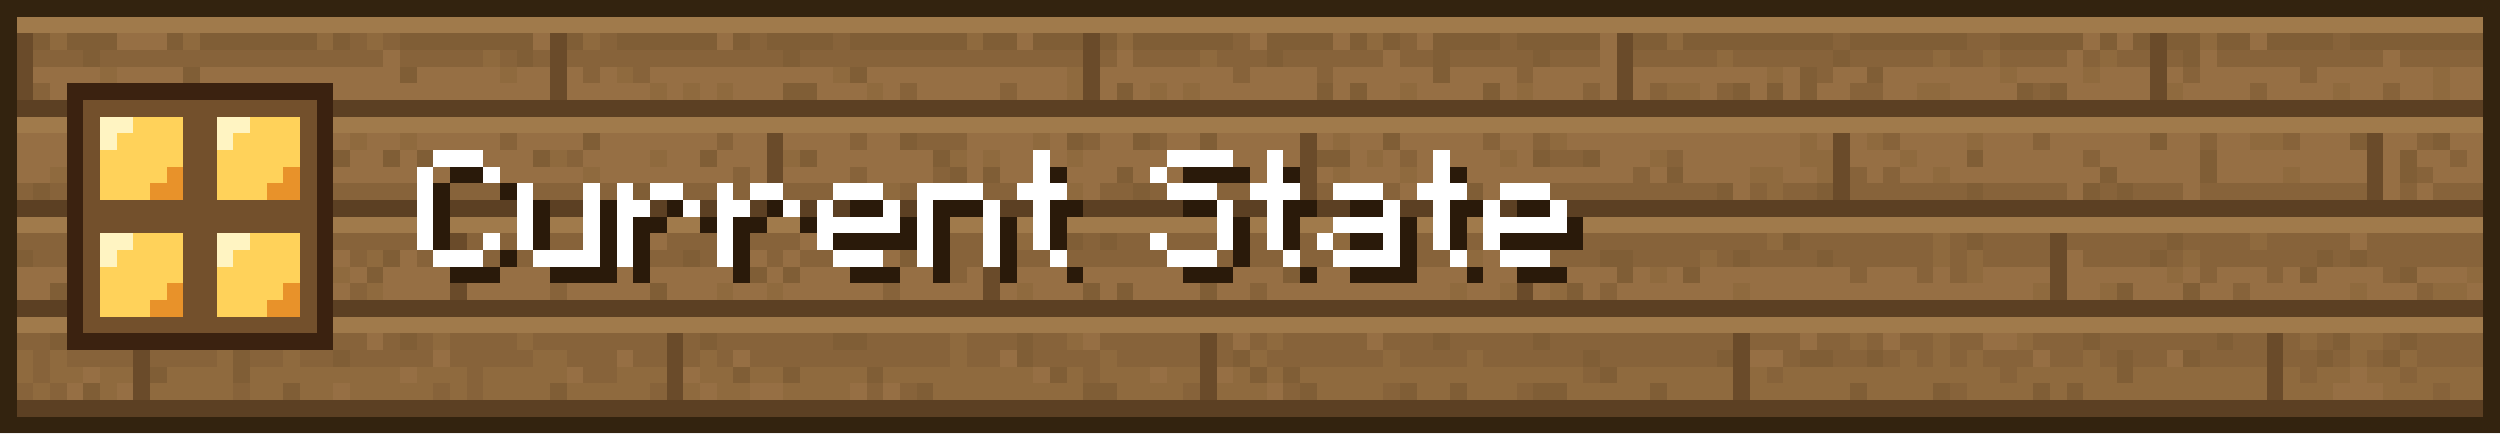
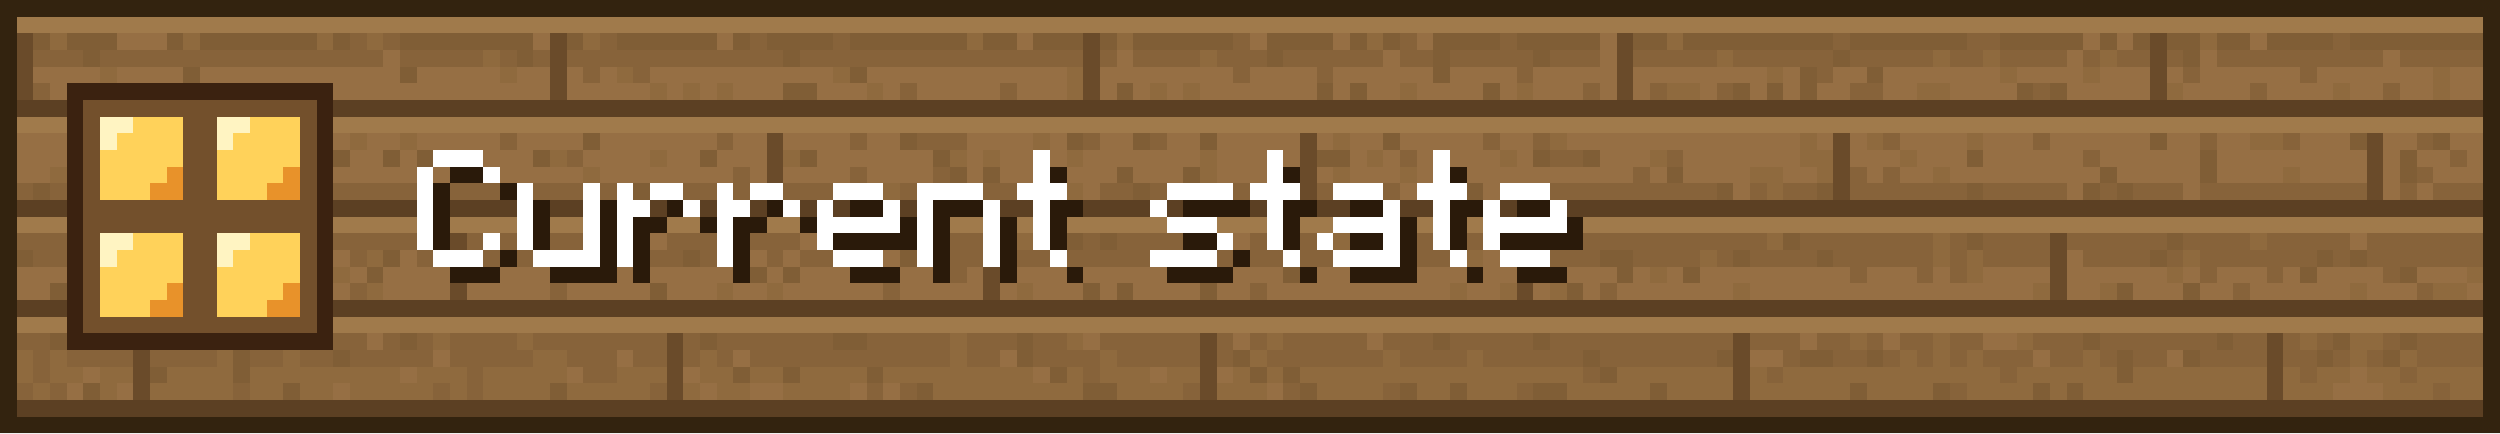
<svg xmlns="http://www.w3.org/2000/svg" width="300" height="52" viewBox="0 0 150 26" shape-rendering="crispEdges">
  <path fill="#33230f" d="M0 0h150v1h-150zM0 1h1v1h-1zM149 1h1v1h-1zM0 2h1v1h-1zM149 2h1v1h-1zM0 3h1v1h-1zM149 3h1v1h-1zM0 4h1v1h-1zM149 4h1v1h-1zM0 5h1v1h-1zM149 5h1v1h-1zM0 6h1v1h-1zM149 6h1v1h-1zM0 7h1v1h-1zM149 7h1v1h-1zM0 8h1v1h-1zM149 8h1v1h-1zM0 9h1v1h-1zM149 9h1v1h-1zM0 10h1v1h-1zM149 10h1v1h-1zM0 11h1v1h-1zM149 11h1v1h-1zM0 12h1v1h-1zM149 12h1v1h-1zM0 13h1v1h-1zM149 13h1v1h-1zM0 14h1v1h-1zM149 14h1v1h-1zM0 15h1v1h-1zM149 15h1v1h-1zM0 16h1v1h-1zM149 16h1v1h-1zM0 17h1v1h-1zM149 17h1v1h-1zM0 18h1v1h-1zM149 18h1v1h-1zM0 19h1v1h-1zM149 19h1v1h-1zM0 20h1v1h-1zM149 20h1v1h-1zM0 21h1v1h-1zM149 21h1v1h-1zM0 22h1v1h-1zM149 22h1v1h-1zM0 23h1v1h-1zM149 23h1v1h-1zM0 24h1v1h-1zM149 24h1v1h-1zM0 25h150v1h-150z" />
-   <path fill="#a07a4b" d="M1 1h148v1h-148zM1 7h3v1h-3zM20 7h129v1h-129zM1 13h3v1h-3zM20 13h5v1h-5zM27 13h4v1h-4zM33 13h2v1h-2zM40 13h2v1h-2zM46 13h2v1h-2zM57 13h2v1h-2zM61 13h1v1h-1zM64 13h9v1h-9zM75 13h1v1h-1zM78 13h2v1h-2zM85 13h1v1h-1zM88 13h1v1h-1zM95 13h54v1h-54zM1 19h3v1h-3zM20 19h129v1h-129z" />
+   <path fill="#a07a4b" d="M1 1h148v1h-148zM1 7h3v1h-3zM20 7h129v1h-129zM1 13h3v1h-3zM20 13h5v1h-5zM27 13h4v1h-4zM33 13h2v1h-2zM40 13h2v1h-2zM46 13h2v1h-2zM57 13h2v1h-2zM61 13h1v1h-1zM64 13h6v1h-6zM73 13h3v1h-3zM78 13h2v1h-2zM85 13h1v1h-1zM88 13h1v1h-1zM95 13h54v1h-54zM1 19h3v1h-3zM20 19h129v1h-129z" />
  <path fill="#6a4b2a" d="M1 2h1v1h-1zM33 2h1v1h-1zM65 2h1v1h-1zM97 2h1v1h-1zM129 2h1v1h-1zM1 3h1v1h-1zM33 3h1v1h-1zM65 3h1v1h-1zM97 3h1v1h-1zM129 3h1v1h-1zM1 4h1v1h-1zM33 4h1v1h-1zM65 4h1v1h-1zM97 4h1v1h-1zM129 4h1v1h-1zM1 5h1v1h-1zM33 5h1v1h-1zM65 5h1v1h-1zM97 5h1v1h-1zM129 5h1v1h-1zM46 8h1v1h-1zM78 8h1v1h-1zM110 8h1v1h-1zM142 8h1v1h-1zM46 9h1v1h-1zM78 9h1v1h-1zM110 9h1v1h-1zM142 9h1v1h-1zM46 10h1v1h-1zM78 10h1v1h-1zM110 10h1v1h-1zM142 10h1v1h-1zM78 11h1v1h-1zM110 11h1v1h-1zM142 11h1v1h-1zM27 14h1v1h-1zM123 14h1v1h-1zM123 15h1v1h-1zM59 16h1v1h-1zM123 16h1v1h-1zM27 17h1v1h-1zM59 17h1v1h-1zM91 17h1v1h-1zM123 17h1v1h-1zM40 20h1v1h-1zM72 20h1v1h-1zM104 20h1v1h-1zM136 20h1v1h-1zM8 21h1v1h-1zM40 21h1v1h-1zM72 21h1v1h-1zM104 21h1v1h-1zM136 21h1v1h-1zM8 22h1v1h-1zM40 22h1v1h-1zM72 22h1v1h-1zM104 22h1v1h-1zM136 22h1v1h-1zM8 23h1v1h-1zM40 23h1v1h-1zM72 23h1v1h-1zM104 23h1v1h-1zM136 23h1v1h-1z" />
-   <path fill="#805e36" d="M2 2h1v1h-1zM4 2h3v1h-3zM10 2h1v1h-1zM12 2h7v1h-7zM20 2h1v1h-1zM24 2h8v1h-8zM34 2h1v1h-1zM37 2h6v1h-6zM44 2h1v1h-1zM46 2h4v1h-4zM51 2h7v1h-7zM59 2h2v1h-2zM62 2h3v1h-3zM66 2h1v1h-1zM68 2h6v1h-6zM76 2h4v1h-4zM81 2h1v1h-1zM83 2h1v1h-1zM86 2h4v1h-4zM91 2h5v1h-5zM98 2h2v1h-2zM101 2h9v1h-9zM111 2h7v1h-7zM120 2h5v1h-5zM126 2h1v1h-1zM128 2h1v1h-1zM130 2h2v1h-2zM133 2h2v1h-2zM136 2h4v1h-4zM141 2h8v1h-8zM5 3h1v1h-1zM31 3h1v1h-1zM47 3h1v1h-1zM76 3h1v1h-1zM86 3h1v1h-1zM92 3h1v1h-1zM110 3h1v1h-1zM131 3h1v1h-1zM11 4h1v1h-1zM24 4h1v1h-1zM51 4h1v1h-1zM86 4h1v1h-1zM108 4h1v1h-1zM112 4h1v1h-1zM47 5h2v1h-2zM67 5h1v1h-1zM79 5h1v1h-1zM81 5h1v1h-1zM89 5h1v1h-1zM104 5h1v1h-1zM106 5h1v1h-1zM108 5h1v1h-1zM121 5h1v1h-1zM123 5h1v1h-1zM35 8h1v1h-1zM54 8h1v1h-1zM64 8h1v1h-1zM68 8h1v1h-1zM72 8h1v1h-1zM83 8h1v1h-1zM129 8h1v1h-1zM141 8h1v1h-1zM146 8h1v1h-1zM20 9h1v1h-1zM23 9h1v1h-1zM25 9h1v1h-1zM32 9h1v1h-1zM42 9h1v1h-1zM48 9h1v1h-1zM56 9h1v1h-1zM79 9h2v1h-2zM92 9h1v1h-1zM95 9h1v1h-1zM118 9h1v1h-1zM132 9h1v1h-1zM144 9h1v1h-1zM57 10h1v1h-1zM59 10h1v1h-1zM67 10h1v1h-1zM100 10h1v1h-1zM126 10h1v1h-1zM132 10h1v1h-1zM144 10h1v1h-1zM2 11h1v1h-1zM38 11h1v1h-1zM68 11h1v1h-1zM88 11h1v1h-1zM103 11h1v1h-1zM109 11h1v1h-1zM118 11h1v1h-1zM125 11h1v1h-1zM127 11h1v1h-1zM64 14h1v1h-1zM66 14h1v1h-1zM107 14h1v1h-1zM118 14h1v1h-1zM130 14h1v1h-1zM1 15h1v1h-1zM23 15h1v1h-1zM41 15h1v1h-1zM54 15h1v1h-1zM96 15h2v1h-2zM104 15h1v1h-1zM109 15h1v1h-1zM129 15h1v1h-1zM139 15h1v1h-1zM141 15h1v1h-1zM22 16h1v1h-1zM45 16h1v1h-1zM47 16h1v1h-1zM77 16h1v1h-1zM97 16h1v1h-1zM101 16h1v1h-1zM138 16h1v1h-1zM144 16h1v1h-1zM3 17h1v1h-1zM39 17h1v1h-1zM65 17h1v1h-1zM67 17h1v1h-1zM72 17h1v1h-1zM94 17h1v1h-1zM127 17h1v1h-1zM131 17h1v1h-1zM3 20h1v1h-1zM24 20h1v1h-1zM42 20h1v1h-1zM50 20h2v1h-2zM61 20h1v1h-1zM86 20h1v1h-1zM92 20h1v1h-1zM125 20h1v1h-1zM133 20h1v1h-1zM140 20h1v1h-1zM144 20h1v1h-1zM14 21h1v1h-1zM20 21h1v1h-1zM61 21h1v1h-1zM74 21h1v1h-1zM95 21h1v1h-1zM103 21h1v1h-1zM108 21h2v1h-2zM112 21h1v1h-1zM127 21h1v1h-1zM131 21h1v1h-1zM139 21h1v1h-1zM143 21h1v1h-1zM9 22h1v1h-1zM14 22h1v1h-1zM44 22h1v1h-1zM47 22h1v1h-1zM52 22h1v1h-1zM63 22h1v1h-1zM75 22h1v1h-1zM77 22h1v1h-1zM96 22h1v1h-1zM127 22h1v1h-1zM5 23h1v1h-1zM17 23h1v1h-1zM33 23h1v1h-1zM55 23h1v1h-1zM65 23h2v1h-2zM78 23h1v1h-1zM84 23h1v1h-1zM87 23h1v1h-1zM92 23h2v1h-2zM99 23h1v1h-1zM111 23h1v1h-1zM116 23h1v1h-1zM122 23h1v1h-1zM124 23h1v1h-1z" />
-   <path fill="#8f6a3e" d="M3 2h1v1h-1zM11 2h1v1h-1zM19 2h1v1h-1zM22 2h1v1h-1zM35 2h1v1h-1zM58 2h1v1h-1zM67 2h1v1h-1zM82 2h1v1h-1zM100 2h1v1h-1zM132 2h1v1h-1zM29 3h1v1h-1zM72 3h1v1h-1zM103 3h1v1h-1zM116 3h1v1h-1zM119 3h1v1h-1zM126 3h1v1h-1zM6 4h1v1h-1zM30 4h1v1h-1zM37 4h1v1h-1zM50 4h1v1h-1zM64 4h1v1h-1zM106 4h1v1h-1zM120 4h1v1h-1zM125 4h1v1h-1zM146 4h1v1h-1zM39 5h1v1h-1zM41 5h1v1h-1zM43 5h1v1h-1zM52 5h1v1h-1zM64 5h1v1h-1zM69 5h1v1h-1zM71 5h1v1h-1zM84 5h1v1h-1zM91 5h1v1h-1zM100 5h2v1h-2zM115 5h2v1h-2zM130 5h1v1h-1zM140 5h1v1h-1zM146 5h1v1h-1zM21 8h1v1h-1zM24 8h1v1h-1zM62 8h1v1h-1zM80 8h1v1h-1zM93 8h1v1h-1zM108 8h1v1h-1zM112 8h1v1h-1zM118 8h1v1h-1zM135 8h2v1h-2zM33 9h1v1h-1zM39 9h1v1h-1zM47 9h1v1h-1zM57 9h1v1h-1zM59 9h1v1h-1zM64 9h1v1h-1zM82 9h1v1h-1zM90 9h1v1h-1zM99 9h1v1h-1zM108 9h2v1h-2zM114 9h1v1h-1zM3 10h1v1h-1zM35 10h1v1h-1zM80 10h1v1h-1zM84 10h1v1h-1zM105 10h2v1h-2zM109 10h1v1h-1zM116 10h1v1h-1zM137 10h1v1h-1zM53 11h1v1h-1zM64 11h1v1h-1zM106 11h1v1h-1zM61 14h1v1h-1zM80 14h1v1h-1zM106 14h1v1h-1zM116 14h1v1h-1zM135 14h1v1h-1zM22 15h1v1h-1zM88 15h1v1h-1zM102 15h1v1h-1zM116 15h1v1h-1zM118 15h1v1h-1zM131 15h1v1h-1zM20 16h1v1h-1zM99 16h1v1h-1zM118 16h1v1h-1zM130 16h1v1h-1zM148 16h1v1h-1zM22 17h1v1h-1zM43 17h1v1h-1zM46 17h1v1h-1zM61 17h1v1h-1zM87 17h1v1h-1zM90 17h1v1h-1zM93 17h1v1h-1zM104 17h1v1h-1zM122 17h1v1h-1zM126 17h1v1h-1zM141 17h1v1h-1zM146 17h2v1h-2zM26 20h1v1h-1zM31 20h1v1h-1zM57 20h1v1h-1zM64 20h1v1h-1zM76 20h1v1h-1zM111 20h1v1h-1zM116 20h1v1h-1zM121 20h1v1h-1zM138 20h1v1h-1zM141 20h2v1h-2zM1 21h1v1h-1zM3 21h1v1h-1zM13 21h1v1h-1zM17 21h1v1h-1zM32 21h2v1h-2zM42 21h1v1h-1zM57 21h1v1h-1zM66 21h1v1h-1zM75 21h1v1h-1zM83 21h1v1h-1zM88 21h1v1h-1zM114 21h1v1h-1zM116 21h1v1h-1zM118 21h1v1h-1zM125 21h1v1h-1zM141 21h1v1h-1zM144 21h1v1h-1zM1 22h1v1h-1zM3 22h2v1h-2zM6 22h2v1h-2zM10 22h4v1h-4zM15 22h9v1h-9zM25 22h3v1h-3zM29 22h5v1h-5zM37 22h3v1h-3zM42 22h2v1h-2zM45 22h2v1h-2zM48 22h4v1h-4zM53 22h9v1h-9zM64 22h1v1h-1zM66 22h3v1h-3zM70 22h2v1h-2zM74 22h1v1h-1zM76 22h1v1h-1zM78 22h17v1h-17zM97 22h7v1h-7zM105 22h1v1h-1zM107 22h13v1h-13zM121 22h6v1h-6zM128 22h8v1h-8zM137 22h1v1h-1zM139 22h2v1h-2zM142 22h2v1h-2zM145 22h4v1h-4zM2 23h1v1h-1zM6 23h1v1h-1zM9 23h5v1h-5zM15 23h2v1h-2zM18 23h2v1h-2zM21 23h5v1h-5zM27 23h1v1h-1zM29 23h4v1h-4zM34 23h5v1h-5zM41 23h1v1h-1zM43 23h2v1h-2zM47 23h4v1h-4zM56 23h9v1h-9zM67 23h4v1h-4zM73 23h3v1h-3zM79 23h4v1h-4zM85 23h2v1h-2zM88 23h3v1h-3zM94 23h5v1h-5zM100 23h4v1h-4zM105 23h6v1h-6zM112 23h4v1h-4zM118 23h4v1h-4zM123 23h1v1h-1zM125 23h11v1h-11zM137 23h3v1h-3zM143 23h3v1h-3zM147 23h2v1h-2z" />
-   <path fill="#966f44" d="M7 2h3v1h-3zM32 2h1v1h-1zM43 2h1v1h-1zM61 2h1v1h-1zM75 2h1v1h-1zM80 2h1v1h-1zM85 2h1v1h-1zM96 2h1v1h-1zM125 2h1v1h-1zM127 2h1v1h-1zM135 2h1v1h-1zM23 3h1v1h-1zM67 3h1v1h-1zM83 3h1v1h-1zM96 3h1v1h-1zM124 3h1v1h-1zM132 3h1v1h-1zM143 3h1v1h-1zM2 4h4v1h-4zM7 4h4v1h-4zM12 4h12v1h-12zM25 4h5v1h-5zM31 4h2v1h-2zM34 4h1v1h-1zM36 4h1v1h-1zM39 4h11v1h-11zM52 4h12v1h-12zM66 4h8v1h-8zM75 4h4v1h-4zM80 4h6v1h-6zM87 4h4v1h-4zM92 4h5v1h-5zM98 4h8v1h-8zM107 4h1v1h-1zM110 4h2v1h-2zM113 4h7v1h-7zM121 4h4v1h-4zM126 4h3v1h-3zM130 4h1v1h-1zM132 4h6v1h-6zM139 4h7v1h-7zM147 4h2v1h-2zM3 5h1v1h-1zM20 5h13v1h-13zM34 5h5v1h-5zM40 5h1v1h-1zM42 5h1v1h-1zM44 5h3v1h-3zM49 5h3v1h-3zM53 5h1v1h-1zM55 5h5v1h-5zM61 5h3v1h-3zM66 5h1v1h-1zM68 5h1v1h-1zM70 5h1v1h-1zM72 5h7v1h-7zM80 5h1v1h-1zM82 5h2v1h-2zM85 5h4v1h-4zM90 5h1v1h-1zM92 5h3v1h-3zM96 5h1v1h-1zM98 5h1v1h-1zM102 5h1v1h-1zM105 5h1v1h-1zM107 5h1v1h-1zM109 5h2v1h-2zM113 5h2v1h-2zM117 5h4v1h-4zM124 5h5v1h-5zM131 5h4v1h-4zM136 5h4v1h-4zM141 5h2v1h-2zM144 5h2v1h-2zM147 5h2v1h-2zM1 8h3v1h-3zM20 8h1v1h-1zM22 8h2v1h-2zM25 8h5v1h-5zM31 8h4v1h-4zM36 8h7v1h-7zM44 8h2v1h-2zM47 8h4v1h-4zM52 8h2v1h-2zM58 8h4v1h-4zM63 8h1v1h-1zM66 8h2v1h-2zM70 8h2v1h-2zM73 8h5v1h-5zM79 8h1v1h-1zM81 8h2v1h-2zM84 8h5v1h-5zM90 8h2v1h-2zM94 8h14v1h-14zM109 8h1v1h-1zM111 8h1v1h-1zM114 8h4v1h-4zM119 8h3v1h-3zM123 8h6v1h-6zM130 8h2v1h-2zM133 8h2v1h-2zM138 8h3v1h-3zM143 8h2v1h-2zM147 8h2v1h-2zM1 9h3v1h-3zM21 9h2v1h-2zM24 9h1v1h-1zM29 9h3v1h-3zM35 9h4v1h-4zM40 9h2v1h-2zM43 9h3v1h-3zM49 9h7v1h-7zM58 9h1v1h-1zM60 9h2v1h-2zM63 9h1v1h-1zM65 9h5v1h-5zM74 9h2v1h-2zM77 9h1v1h-1zM81 9h1v1h-1zM83 9h1v1h-1zM85 9h1v1h-1zM87 9h3v1h-3zM91 9h1v1h-1zM96 9h3v1h-3zM101 9h7v1h-7zM111 9h3v1h-3zM115 9h3v1h-3zM119 9h6v1h-6zM126 9h6v1h-6zM133 9h9v1h-9zM143 9h1v1h-1zM145 9h2v1h-2zM148 9h1v1h-1zM1 10h2v1h-2zM20 10h5v1h-5zM26 10h1v1h-1zM30 10h5v1h-5zM36 10h8v1h-8zM45 10h1v1h-1zM47 10h4v1h-4zM52 10h4v1h-4zM58 10h1v1h-1zM60 10h2v1h-2zM64 10h3v1h-3zM68 10h1v1h-1zM70 10h1v1h-1zM75 10h1v1h-1zM79 10h1v1h-1zM81 10h3v1h-3zM85 10h1v1h-1zM88 10h10v1h-10zM99 10h1v1h-1zM101 10h4v1h-4zM107 10h2v1h-2zM112 10h1v1h-1zM114 10h2v1h-2zM117 10h9v1h-9zM127 10h5v1h-5zM133 10h4v1h-4zM138 10h4v1h-4zM143 10h1v1h-1zM146 10h3v1h-3zM65 11h1v1h-1zM84 11h1v1h-1zM89 11h1v1h-1zM104 11h1v1h-1zM124 11h1v1h-1zM131 11h1v1h-1zM143 11h1v1h-1zM145 11h1v1h-1zM39 14h1v1h-1zM48 14h1v1h-1zM141 14h1v1h-1zM20 15h1v1h-1zM24 15h1v1h-1zM45 15h1v1h-1zM47 15h1v1h-1zM53 15h1v1h-1zM89 15h1v1h-1zM124 15h1v1h-1zM1 16h3v1h-3zM21 16h1v1h-1zM23 16h4v1h-4zM30 16h3v1h-3zM37 16h1v1h-1zM39 16h5v1h-5zM46 16h1v1h-1zM48 16h3v1h-3zM54 16h2v1h-2zM58 16h1v1h-1zM61 16h3v1h-3zM65 16h6v1h-6zM74 16h3v1h-3zM79 16h2v1h-2zM85 16h3v1h-3zM89 16h2v1h-2zM94 16h3v1h-3zM98 16h1v1h-1zM100 16h1v1h-1zM102 16h9v1h-9zM112 16h3v1h-3zM116 16h1v1h-1zM119 16h4v1h-4zM124 16h6v1h-6zM131 16h1v1h-1zM133 16h3v1h-3zM137 16h1v1h-1zM139 16h4v1h-4zM145 16h3v1h-3zM1 17h2v1h-2zM20 17h1v1h-1zM23 17h4v1h-4zM28 17h5v1h-5zM34 17h5v1h-5zM40 17h3v1h-3zM44 17h2v1h-2zM47 17h6v1h-6zM54 17h5v1h-5zM60 17h1v1h-1zM62 17h3v1h-3zM66 17h1v1h-1zM68 17h4v1h-4zM73 17h2v1h-2zM76 17h11v1h-11zM88 17h2v1h-2zM92 17h1v1h-1zM95 17h1v1h-1zM97 17h7v1h-7zM105 17h17v1h-17zM124 17h2v1h-2zM128 17h3v1h-3zM132 17h2v1h-2zM135 17h6v1h-6zM142 17h3v1h-3zM148 17h1v1h-1zM22 20h1v1h-1zM65 20h1v1h-1zM74 20h1v1h-1zM82 20h1v1h-1zM108 20h1v1h-1zM113 20h1v1h-1zM119 20h2v1h-2zM26 21h1v1h-1zM37 21h1v1h-1zM44 21h1v1h-1zM60 21h1v1h-1zM105 21h2v1h-2zM122 21h1v1h-1zM130 21h1v1h-1zM5 22h1v1h-1zM24 22h1v1h-1zM34 22h1v1h-1zM41 22h1v1h-1zM62 22h1v1h-1zM69 22h1v1h-1zM73 22h1v1h-1zM141 22h1v1h-1zM4 23h1v1h-1zM7 23h1v1h-1zM20 23h1v1h-1zM42 23h1v1h-1zM45 23h2v1h-2zM51 23h1v1h-1zM53 23h1v1h-1zM76 23h1v1h-1zM140 23h3v1h-3z" />
-   <path fill="#87633a" d="M21 2h1v1h-1zM23 2h1v1h-1zM36 2h1v1h-1zM45 2h1v1h-1zM50 2h1v1h-1zM74 2h1v1h-1zM84 2h1v1h-1zM90 2h1v1h-1zM110 2h1v1h-1zM118 2h2v1h-2zM140 2h1v1h-1zM2 3h3v1h-3zM6 3h17v1h-17zM24 3h5v1h-5zM30 3h1v1h-1zM32 3h1v1h-1zM34 3h13v1h-13zM48 3h17v1h-17zM66 3h1v1h-1zM68 3h4v1h-4zM73 3h3v1h-3zM77 3h6v1h-6zM84 3h2v1h-2zM87 3h5v1h-5zM93 3h3v1h-3zM98 3h5v1h-5zM104 3h6v1h-6zM111 3h5v1h-5zM117 3h2v1h-2zM120 3h4v1h-4zM125 3h1v1h-1zM127 3h2v1h-2zM130 3h1v1h-1zM133 3h10v1h-10zM144 3h5v1h-5zM35 4h1v1h-1zM38 4h1v1h-1zM74 4h1v1h-1zM79 4h1v1h-1zM91 4h1v1h-1zM109 4h1v1h-1zM131 4h1v1h-1zM138 4h1v1h-1zM2 5h1v1h-1zM54 5h1v1h-1zM60 5h1v1h-1zM95 5h1v1h-1zM99 5h1v1h-1zM103 5h1v1h-1zM111 5h2v1h-2zM122 5h1v1h-1zM135 5h1v1h-1zM143 5h1v1h-1zM30 8h1v1h-1zM43 8h1v1h-1zM51 8h1v1h-1zM55 8h3v1h-3zM65 8h1v1h-1zM69 8h1v1h-1zM89 8h1v1h-1zM92 8h1v1h-1zM113 8h1v1h-1zM122 8h1v1h-1zM132 8h1v1h-1zM137 8h1v1h-1zM145 8h1v1h-1zM34 9h1v1h-1zM84 9h1v1h-1zM93 9h2v1h-2zM100 9h1v1h-1zM125 9h1v1h-1zM147 9h1v1h-1zM44 10h1v1h-1zM51 10h1v1h-1zM56 10h1v1h-1zM98 10h1v1h-1zM111 10h1v1h-1zM113 10h1v1h-1zM145 10h1v1h-1zM1 11h1v1h-1zM3 11h1v1h-1zM20 11h5v1h-5zM27 11h3v1h-3zM32 11h3v1h-3zM36 11h1v1h-1zM41 11h2v1h-2zM44 11h1v1h-1zM47 11h3v1h-3zM54 11h1v1h-1zM59 11h2v1h-2zM66 11h2v1h-2zM69 11h1v1h-1zM73 11h2v1h-2zM79 11h1v1h-1zM83 11h1v1h-1zM93 11h10v1h-10zM105 11h1v1h-1zM107 11h2v1h-2zM111 11h7v1h-7zM119 11h5v1h-5zM126 11h1v1h-1zM128 11h3v1h-3zM132 11h10v1h-10zM144 11h1v1h-1zM146 11h3v1h-3zM1 14h3v1h-3zM20 14h5v1h-5zM28 14h1v1h-1zM30 14h1v1h-1zM33 14h2v1h-2zM40 14h3v1h-3zM45 14h3v1h-3zM57 14h2v1h-2zM65 14h1v1h-1zM67 14h2v1h-2zM70 14h3v1h-3zM75 14h1v1h-1zM78 14h1v1h-1zM85 14h1v1h-1zM88 14h1v1h-1zM95 14h11v1h-11zM108 14h8v1h-8zM117 14h1v1h-1zM119 14h4v1h-4zM124 14h6v1h-6zM131 14h4v1h-4zM136 14h5v1h-5zM142 14h7v1h-7zM2 15h2v1h-2zM21 15h1v1h-1zM25 15h1v1h-1zM29 15h1v1h-1zM31 15h1v1h-1zM39 15h2v1h-2zM42 15h1v1h-1zM46 15h1v1h-1zM48 15h2v1h-2zM57 15h2v1h-2zM61 15h2v1h-2zM64 15h6v1h-6zM73 15h1v1h-1zM75 15h2v1h-2zM78 15h2v1h-2zM85 15h2v1h-2zM93 15h3v1h-3zM98 15h4v1h-4zM103 15h1v1h-1zM105 15h4v1h-4zM110 15h6v1h-6zM117 15h1v1h-1zM119 15h4v1h-4zM125 15h4v1h-4zM130 15h1v1h-1zM132 15h7v1h-7zM140 15h1v1h-1zM142 15h7v1h-7zM57 16h1v1h-1zM111 16h1v1h-1zM115 16h1v1h-1zM117 16h1v1h-1zM132 16h1v1h-1zM136 16h1v1h-1zM143 16h1v1h-1zM21 17h1v1h-1zM33 17h1v1h-1zM53 17h1v1h-1zM75 17h1v1h-1zM96 17h1v1h-1zM134 17h1v1h-1zM145 17h1v1h-1zM1 20h2v1h-2zM20 20h2v1h-2zM23 20h1v1h-1zM25 20h1v1h-1zM27 20h4v1h-4zM32 20h8v1h-8zM41 20h1v1h-1zM43 20h7v1h-7zM52 20h5v1h-5zM58 20h3v1h-3zM62 20h2v1h-2zM66 20h6v1h-6zM73 20h1v1h-1zM75 20h1v1h-1zM77 20h5v1h-5zM83 20h3v1h-3zM87 20h5v1h-5zM93 20h11v1h-11zM105 20h3v1h-3zM109 20h2v1h-2zM112 20h1v1h-1zM114 20h2v1h-2zM117 20h2v1h-2zM122 20h3v1h-3zM126 20h7v1h-7zM134 20h2v1h-2zM137 20h1v1h-1zM139 20h1v1h-1zM143 20h1v1h-1zM145 20h4v1h-4zM2 21h1v1h-1zM4 21h4v1h-4zM9 21h4v1h-4zM15 21h2v1h-2zM18 21h2v1h-2zM21 21h5v1h-5zM27 21h5v1h-5zM34 21h3v1h-3zM38 21h2v1h-2zM41 21h1v1h-1zM43 21h1v1h-1zM45 21h12v1h-12zM58 21h2v1h-2zM62 21h4v1h-4zM67 21h5v1h-5zM73 21h1v1h-1zM76 21h7v1h-7zM84 21h4v1h-4zM89 21h6v1h-6zM96 21h7v1h-7zM107 21h1v1h-1zM110 21h2v1h-2zM113 21h1v1h-1zM115 21h1v1h-1zM117 21h1v1h-1zM119 21h3v1h-3zM123 21h2v1h-2zM126 21h1v1h-1zM128 21h2v1h-2zM132 21h4v1h-4zM137 21h2v1h-2zM140 21h1v1h-1zM142 21h1v1h-1zM145 21h4v1h-4zM2 22h1v1h-1zM28 22h1v1h-1zM35 22h2v1h-2zM65 22h1v1h-1zM95 22h1v1h-1zM106 22h1v1h-1zM120 22h1v1h-1zM138 22h1v1h-1zM144 22h1v1h-1zM1 23h1v1h-1zM3 23h1v1h-1zM14 23h1v1h-1zM26 23h1v1h-1zM28 23h1v1h-1zM39 23h1v1h-1zM52 23h1v1h-1zM54 23h1v1h-1zM71 23h1v1h-1zM77 23h1v1h-1zM83 23h1v1h-1zM91 23h1v1h-1zM117 23h1v1h-1zM146 23h1v1h-1z" />
+   <path fill="#805e36" d="M2 2h1v1h-1zM4 2h3v1h-3zM10 2h1v1h-1zM12 2h7v1h-7zM20 2h1v1h-1zM24 2h8v1h-8zM34 2h1v1h-1zM37 2h6v1h-6zM44 2h1v1h-1zM46 2h4v1h-4zM51 2h7v1h-7zM59 2h2v1h-2zM62 2h3v1h-3zM66 2h1v1h-1zM68 2h6v1h-6zM76 2h4v1h-4zM81 2h1v1h-1zM83 2h1v1h-1zM86 2h4v1h-4zM91 2h5v1h-5zM98 2h2v1h-2zM101 2h9v1h-9zM111 2h7v1h-7zM120 2h5v1h-5zM126 2h1v1h-1zM128 2h1v1h-1zM130 2h2v1h-2zM133 2h2v1h-2zM136 2h4v1h-4zM141 2h8v1h-8zM5 3h1v1h-1zM31 3h1v1h-1zM47 3h1v1h-1zM76 3h1v1h-1zM86 3h1v1h-1zM92 3h1v1h-1zM110 3h1v1h-1zM131 3h1v1h-1zM11 4h1v1h-1zM24 4h1v1h-1zM51 4h1v1h-1zM86 4h1v1h-1zM108 4h1v1h-1zM112 4h1v1h-1zM47 5h2v1h-2zM67 5h1v1h-1zM79 5h1v1h-1zM81 5h1v1h-1zM89 5h1v1h-1zM104 5h1v1h-1zM106 5h1v1h-1zM108 5h1v1h-1zM121 5h1v1h-1zM123 5h1v1h-1zM35 8h1v1h-1zM54 8h1v1h-1zM64 8h1v1h-1zM68 8h1v1h-1zM72 8h1v1h-1zM83 8h1v1h-1zM129 8h1v1h-1zM141 8h1v1h-1zM146 8h1v1h-1zM20 9h1v1h-1zM23 9h1v1h-1zM25 9h1v1h-1zM32 9h1v1h-1zM42 9h1v1h-1zM48 9h1v1h-1zM56 9h1v1h-1zM79 9h2v1h-2zM92 9h1v1h-1zM95 9h1v1h-1zM118 9h1v1h-1zM132 9h1v1h-1zM144 9h1v1h-1zM57 10h1v1h-1zM59 10h1v1h-1zM67 10h1v1h-1zM71 10h1v1h-1zM100 10h1v1h-1zM126 10h1v1h-1zM132 10h1v1h-1zM144 10h1v1h-1zM2 11h1v1h-1zM38 11h1v1h-1zM68 11h1v1h-1zM88 11h1v1h-1zM103 11h1v1h-1zM109 11h1v1h-1zM118 11h1v1h-1zM125 11h1v1h-1zM127 11h1v1h-1zM64 14h1v1h-1zM66 14h1v1h-1zM107 14h1v1h-1zM118 14h1v1h-1zM130 14h1v1h-1zM1 15h1v1h-1zM23 15h1v1h-1zM41 15h1v1h-1zM54 15h1v1h-1zM96 15h2v1h-2zM104 15h1v1h-1zM109 15h1v1h-1zM129 15h1v1h-1zM139 15h1v1h-1zM141 15h1v1h-1zM22 16h1v1h-1zM45 16h1v1h-1zM47 16h1v1h-1zM77 16h1v1h-1zM97 16h1v1h-1zM101 16h1v1h-1zM138 16h1v1h-1zM144 16h1v1h-1zM3 17h1v1h-1zM39 17h1v1h-1zM65 17h1v1h-1zM67 17h1v1h-1zM72 17h1v1h-1zM94 17h1v1h-1zM127 17h1v1h-1zM131 17h1v1h-1zM3 20h1v1h-1zM24 20h1v1h-1zM42 20h1v1h-1zM50 20h2v1h-2zM61 20h1v1h-1zM86 20h1v1h-1zM92 20h1v1h-1zM125 20h1v1h-1zM133 20h1v1h-1zM140 20h1v1h-1zM144 20h1v1h-1zM14 21h1v1h-1zM20 21h1v1h-1zM61 21h1v1h-1zM74 21h1v1h-1zM95 21h1v1h-1zM103 21h1v1h-1zM108 21h2v1h-2zM112 21h1v1h-1zM127 21h1v1h-1zM131 21h1v1h-1zM139 21h1v1h-1zM143 21h1v1h-1zM9 22h1v1h-1zM14 22h1v1h-1zM44 22h1v1h-1zM47 22h1v1h-1zM52 22h1v1h-1zM63 22h1v1h-1zM75 22h1v1h-1zM77 22h1v1h-1zM96 22h1v1h-1zM127 22h1v1h-1zM5 23h1v1h-1zM17 23h1v1h-1zM33 23h1v1h-1zM55 23h1v1h-1zM65 23h2v1h-2zM78 23h1v1h-1zM84 23h1v1h-1zM87 23h1v1h-1zM92 23h2v1h-2zM99 23h1v1h-1zM111 23h1v1h-1zM116 23h1v1h-1zM122 23h1v1h-1zM124 23h1v1h-1z" />
+   <path fill="#8f6a3e" d="M3 2h1v1h-1zM11 2h1v1h-1zM19 2h1v1h-1zM22 2h1v1h-1zM35 2h1v1h-1zM58 2h1v1h-1zM67 2h1v1h-1zM82 2h1v1h-1zM100 2h1v1h-1zM132 2h1v1h-1zM29 3h1v1h-1zM72 3h1v1h-1zM103 3h1v1h-1zM116 3h1v1h-1zM119 3h1v1h-1zM126 3h1v1h-1zM6 4h1v1h-1zM30 4h1v1h-1zM37 4h1v1h-1zM50 4h1v1h-1zM64 4h1v1h-1zM106 4h1v1h-1zM120 4h1v1h-1zM125 4h1v1h-1zM146 4h1v1h-1zM39 5h1v1h-1zM41 5h1v1h-1zM43 5h1v1h-1zM52 5h1v1h-1zM64 5h1v1h-1zM69 5h1v1h-1zM71 5h1v1h-1zM84 5h1v1h-1zM91 5h1v1h-1zM100 5h2v1h-2zM115 5h2v1h-2zM130 5h1v1h-1zM140 5h1v1h-1zM146 5h1v1h-1zM21 8h1v1h-1zM24 8h1v1h-1zM62 8h1v1h-1zM80 8h1v1h-1zM93 8h1v1h-1zM108 8h1v1h-1zM112 8h1v1h-1zM118 8h1v1h-1zM135 8h2v1h-2zM33 9h1v1h-1zM39 9h1v1h-1zM47 9h1v1h-1zM57 9h1v1h-1zM59 9h1v1h-1zM64 9h1v1h-1zM72 9h1v1h-1zM82 9h1v1h-1zM90 9h1v1h-1zM99 9h1v1h-1zM108 9h2v1h-2zM114 9h1v1h-1zM3 10h1v1h-1zM35 10h1v1h-1zM72 10h1v1h-1zM80 10h1v1h-1zM84 10h1v1h-1zM105 10h2v1h-2zM109 10h1v1h-1zM116 10h1v1h-1zM137 10h1v1h-1zM53 11h1v1h-1zM64 11h1v1h-1zM106 11h1v1h-1zM61 14h1v1h-1zM80 14h1v1h-1zM106 14h1v1h-1zM116 14h1v1h-1zM135 14h1v1h-1zM22 15h1v1h-1zM88 15h1v1h-1zM102 15h1v1h-1zM116 15h1v1h-1zM118 15h1v1h-1zM131 15h1v1h-1zM20 16h1v1h-1zM99 16h1v1h-1zM118 16h1v1h-1zM130 16h1v1h-1zM148 16h1v1h-1zM22 17h1v1h-1zM43 17h1v1h-1zM46 17h1v1h-1zM61 17h1v1h-1zM87 17h1v1h-1zM90 17h1v1h-1zM93 17h1v1h-1zM104 17h1v1h-1zM122 17h1v1h-1zM126 17h1v1h-1zM141 17h1v1h-1zM146 17h2v1h-2zM26 20h1v1h-1zM31 20h1v1h-1zM57 20h1v1h-1zM64 20h1v1h-1zM76 20h1v1h-1zM111 20h1v1h-1zM116 20h1v1h-1zM121 20h1v1h-1zM138 20h1v1h-1zM141 20h2v1h-2zM1 21h1v1h-1zM3 21h1v1h-1zM13 21h1v1h-1zM17 21h1v1h-1zM32 21h2v1h-2zM42 21h1v1h-1zM57 21h1v1h-1zM66 21h1v1h-1zM75 21h1v1h-1zM83 21h1v1h-1zM88 21h1v1h-1zM114 21h1v1h-1zM116 21h1v1h-1zM118 21h1v1h-1zM125 21h1v1h-1zM141 21h1v1h-1zM144 21h1v1h-1zM1 22h1v1h-1zM3 22h2v1h-2zM6 22h2v1h-2zM10 22h4v1h-4zM15 22h9v1h-9zM25 22h3v1h-3zM29 22h5v1h-5zM37 22h3v1h-3zM42 22h2v1h-2zM45 22h2v1h-2zM48 22h4v1h-4zM53 22h9v1h-9zM64 22h1v1h-1zM66 22h3v1h-3zM70 22h2v1h-2zM74 22h1v1h-1zM76 22h1v1h-1zM78 22h17v1h-17zM97 22h7v1h-7zM105 22h1v1h-1zM107 22h13v1h-13zM121 22h6v1h-6zM128 22h8v1h-8zM137 22h1v1h-1zM139 22h2v1h-2zM142 22h2v1h-2zM145 22h4v1h-4zM2 23h1v1h-1zM6 23h1v1h-1zM9 23h5v1h-5zM15 23h2v1h-2zM18 23h2v1h-2zM21 23h5v1h-5zM27 23h1v1h-1zM29 23h4v1h-4zM34 23h5v1h-5zM41 23h1v1h-1zM43 23h2v1h-2zM47 23h4v1h-4zM56 23h9v1h-9zM67 23h4v1h-4zM73 23h3v1h-3zM79 23h4v1h-4zM85 23h2v1h-2zM88 23h3v1h-3zM94 23h5v1h-5zM100 23h4v1h-4zM105 23h6v1h-6zM112 23h4v1h-4zM118 23h4v1h-4zM123 23h1v1h-1zM125 23h11v1h-11zM137 23h3v1h-3zM143 23h3v1h-3zM147 23h2v1h-2z" />
+   <path fill="#966f44" d="M7 2h3v1h-3zM32 2h1v1h-1zM43 2h1v1h-1zM61 2h1v1h-1zM75 2h1v1h-1zM80 2h1v1h-1zM85 2h1v1h-1zM96 2h1v1h-1zM125 2h1v1h-1zM127 2h1v1h-1zM135 2h1v1h-1zM23 3h1v1h-1zM67 3h1v1h-1zM83 3h1v1h-1zM96 3h1v1h-1zM124 3h1v1h-1zM132 3h1v1h-1zM143 3h1v1h-1zM2 4h4v1h-4zM7 4h4v1h-4zM12 4h12v1h-12zM25 4h5v1h-5zM31 4h2v1h-2zM34 4h1v1h-1zM36 4h1v1h-1zM39 4h11v1h-11zM52 4h12v1h-12zM66 4h8v1h-8zM75 4h4v1h-4zM80 4h6v1h-6zM87 4h4v1h-4zM92 4h5v1h-5zM98 4h8v1h-8zM107 4h1v1h-1zM110 4h2v1h-2zM113 4h7v1h-7zM121 4h4v1h-4zM126 4h3v1h-3zM130 4h1v1h-1zM132 4h6v1h-6zM139 4h7v1h-7zM147 4h2v1h-2zM3 5h1v1h-1zM20 5h13v1h-13zM34 5h5v1h-5zM40 5h1v1h-1zM42 5h1v1h-1zM44 5h3v1h-3zM49 5h3v1h-3zM53 5h1v1h-1zM55 5h5v1h-5zM61 5h3v1h-3zM66 5h1v1h-1zM68 5h1v1h-1zM70 5h1v1h-1zM72 5h7v1h-7zM80 5h1v1h-1zM82 5h2v1h-2zM85 5h4v1h-4zM90 5h1v1h-1zM92 5h3v1h-3zM96 5h1v1h-1zM98 5h1v1h-1zM102 5h1v1h-1zM105 5h1v1h-1zM107 5h1v1h-1zM109 5h2v1h-2zM113 5h2v1h-2zM117 5h4v1h-4zM124 5h5v1h-5zM131 5h4v1h-4zM136 5h4v1h-4zM141 5h2v1h-2zM144 5h2v1h-2zM147 5h2v1h-2zM1 8h3v1h-3zM20 8h1v1h-1zM22 8h2v1h-2zM25 8h5v1h-5zM31 8h4v1h-4zM36 8h7v1h-7zM44 8h2v1h-2zM47 8h4v1h-4zM52 8h2v1h-2zM58 8h4v1h-4zM63 8h1v1h-1zM66 8h2v1h-2zM70 8h2v1h-2zM73 8h5v1h-5zM79 8h1v1h-1zM81 8h2v1h-2zM84 8h5v1h-5zM90 8h2v1h-2zM94 8h14v1h-14zM109 8h1v1h-1zM111 8h1v1h-1zM114 8h4v1h-4zM119 8h3v1h-3zM123 8h6v1h-6zM130 8h2v1h-2zM133 8h2v1h-2zM138 8h3v1h-3zM143 8h2v1h-2zM147 8h2v1h-2zM1 9h3v1h-3zM21 9h2v1h-2zM24 9h1v1h-1zM29 9h3v1h-3zM35 9h4v1h-4zM40 9h2v1h-2zM43 9h3v1h-3zM49 9h7v1h-7zM58 9h1v1h-1zM60 9h2v1h-2zM63 9h1v1h-1zM65 9h7v1h-7zM73 9h3v1h-3zM77 9h1v1h-1zM81 9h1v1h-1zM83 9h1v1h-1zM85 9h1v1h-1zM87 9h3v1h-3zM91 9h1v1h-1zM96 9h3v1h-3zM101 9h7v1h-7zM111 9h3v1h-3zM115 9h3v1h-3zM119 9h6v1h-6zM126 9h6v1h-6zM133 9h9v1h-9zM143 9h1v1h-1zM145 9h2v1h-2zM148 9h1v1h-1zM1 10h2v1h-2zM20 10h5v1h-5zM26 10h1v1h-1zM30 10h5v1h-5zM36 10h8v1h-8zM45 10h1v1h-1zM47 10h4v1h-4zM52 10h4v1h-4zM58 10h1v1h-1zM60 10h2v1h-2zM64 10h3v1h-3zM68 10h3v1h-3zM73 10h3v1h-3zM79 10h1v1h-1zM81 10h3v1h-3zM85 10h1v1h-1zM88 10h10v1h-10zM99 10h1v1h-1zM101 10h4v1h-4zM107 10h2v1h-2zM112 10h1v1h-1zM114 10h2v1h-2zM117 10h9v1h-9zM127 10h5v1h-5zM133 10h4v1h-4zM138 10h4v1h-4zM143 10h1v1h-1zM146 10h3v1h-3zM65 11h1v1h-1zM84 11h1v1h-1zM89 11h1v1h-1zM104 11h1v1h-1zM124 11h1v1h-1zM131 11h1v1h-1zM143 11h1v1h-1zM145 11h1v1h-1zM39 14h1v1h-1zM48 14h1v1h-1zM74 14h1v1h-1zM141 14h1v1h-1zM20 15h1v1h-1zM24 15h1v1h-1zM45 15h1v1h-1zM47 15h1v1h-1zM53 15h1v1h-1zM89 15h1v1h-1zM124 15h1v1h-1zM1 16h3v1h-3zM21 16h1v1h-1zM23 16h4v1h-4zM30 16h3v1h-3zM37 16h1v1h-1zM39 16h5v1h-5zM46 16h1v1h-1zM48 16h3v1h-3zM54 16h2v1h-2zM58 16h1v1h-1zM61 16h3v1h-3zM65 16h5v1h-5zM74 16h3v1h-3zM79 16h2v1h-2zM85 16h3v1h-3zM89 16h2v1h-2zM94 16h3v1h-3zM98 16h1v1h-1zM100 16h1v1h-1zM102 16h9v1h-9zM112 16h3v1h-3zM116 16h1v1h-1zM119 16h4v1h-4zM124 16h6v1h-6zM131 16h1v1h-1zM133 16h3v1h-3zM137 16h1v1h-1zM139 16h4v1h-4zM145 16h3v1h-3zM1 17h2v1h-2zM20 17h1v1h-1zM23 17h4v1h-4zM28 17h5v1h-5zM34 17h5v1h-5zM40 17h3v1h-3zM44 17h2v1h-2zM47 17h6v1h-6zM54 17h5v1h-5zM60 17h1v1h-1zM62 17h3v1h-3zM66 17h1v1h-1zM68 17h4v1h-4zM73 17h2v1h-2zM76 17h11v1h-11zM88 17h2v1h-2zM92 17h1v1h-1zM95 17h1v1h-1zM97 17h7v1h-7zM105 17h17v1h-17zM124 17h2v1h-2zM128 17h3v1h-3zM132 17h2v1h-2zM135 17h6v1h-6zM142 17h3v1h-3zM148 17h1v1h-1zM22 20h1v1h-1zM65 20h1v1h-1zM74 20h1v1h-1zM82 20h1v1h-1zM108 20h1v1h-1zM113 20h1v1h-1zM119 20h2v1h-2zM26 21h1v1h-1zM37 21h1v1h-1zM44 21h1v1h-1zM60 21h1v1h-1zM105 21h2v1h-2zM122 21h1v1h-1zM130 21h1v1h-1zM5 22h1v1h-1zM24 22h1v1h-1zM34 22h1v1h-1zM41 22h1v1h-1zM62 22h1v1h-1zM69 22h1v1h-1zM73 22h1v1h-1zM141 22h1v1h-1zM4 23h1v1h-1zM7 23h1v1h-1zM20 23h1v1h-1zM42 23h1v1h-1zM45 23h2v1h-2zM51 23h1v1h-1zM53 23h1v1h-1zM76 23h1v1h-1zM140 23h3v1h-3z" />
+   <path fill="#87633a" d="M21 2h1v1h-1zM23 2h1v1h-1zM36 2h1v1h-1zM45 2h1v1h-1zM50 2h1v1h-1zM74 2h1v1h-1zM84 2h1v1h-1zM90 2h1v1h-1zM110 2h1v1h-1zM118 2h2v1h-2zM140 2h1v1h-1zM2 3h3v1h-3zM6 3h17v1h-17zM24 3h5v1h-5zM30 3h1v1h-1zM32 3h1v1h-1zM34 3h13v1h-13zM48 3h17v1h-17zM66 3h1v1h-1zM68 3h4v1h-4zM73 3h3v1h-3zM77 3h6v1h-6zM84 3h2v1h-2zM87 3h5v1h-5zM93 3h3v1h-3zM98 3h5v1h-5zM104 3h6v1h-6zM111 3h5v1h-5zM117 3h2v1h-2zM120 3h4v1h-4zM125 3h1v1h-1zM127 3h2v1h-2zM130 3h1v1h-1zM133 3h10v1h-10zM144 3h5v1h-5zM35 4h1v1h-1zM38 4h1v1h-1zM74 4h1v1h-1zM79 4h1v1h-1zM91 4h1v1h-1zM109 4h1v1h-1zM131 4h1v1h-1zM138 4h1v1h-1zM2 5h1v1h-1zM54 5h1v1h-1zM60 5h1v1h-1zM95 5h1v1h-1zM99 5h1v1h-1zM103 5h1v1h-1zM111 5h2v1h-2zM122 5h1v1h-1zM135 5h1v1h-1zM143 5h1v1h-1zM30 8h1v1h-1zM43 8h1v1h-1zM51 8h1v1h-1zM55 8h3v1h-3zM65 8h1v1h-1zM69 8h1v1h-1zM89 8h1v1h-1zM92 8h1v1h-1zM113 8h1v1h-1zM122 8h1v1h-1zM132 8h1v1h-1zM137 8h1v1h-1zM145 8h1v1h-1zM34 9h1v1h-1zM84 9h1v1h-1zM93 9h2v1h-2zM100 9h1v1h-1zM125 9h1v1h-1zM147 9h1v1h-1zM44 10h1v1h-1zM51 10h1v1h-1zM56 10h1v1h-1zM98 10h1v1h-1zM111 10h1v1h-1zM113 10h1v1h-1zM145 10h1v1h-1zM1 11h1v1h-1zM3 11h1v1h-1zM20 11h5v1h-5zM27 11h3v1h-3zM32 11h3v1h-3zM36 11h1v1h-1zM41 11h2v1h-2zM44 11h1v1h-1zM47 11h3v1h-3zM54 11h1v1h-1zM59 11h2v1h-2zM66 11h2v1h-2zM69 11h1v1h-1zM74 11h1v1h-1zM79 11h1v1h-1zM83 11h1v1h-1zM93 11h10v1h-10zM105 11h1v1h-1zM107 11h2v1h-2zM111 11h7v1h-7zM119 11h5v1h-5zM126 11h1v1h-1zM128 11h3v1h-3zM132 11h10v1h-10zM144 11h1v1h-1zM146 11h3v1h-3zM1 14h3v1h-3zM20 14h5v1h-5zM28 14h1v1h-1zM30 14h1v1h-1zM33 14h2v1h-2zM40 14h3v1h-3zM45 14h3v1h-3zM57 14h2v1h-2zM65 14h1v1h-1zM67 14h4v1h-4zM75 14h1v1h-1zM78 14h1v1h-1zM85 14h1v1h-1zM88 14h1v1h-1zM95 14h11v1h-11zM108 14h8v1h-8zM117 14h1v1h-1zM119 14h4v1h-4zM124 14h6v1h-6zM131 14h4v1h-4zM136 14h5v1h-5zM142 14h7v1h-7zM2 15h2v1h-2zM21 15h1v1h-1zM25 15h1v1h-1zM29 15h1v1h-1zM31 15h1v1h-1zM39 15h2v1h-2zM42 15h1v1h-1zM46 15h1v1h-1zM48 15h2v1h-2zM57 15h2v1h-2zM61 15h2v1h-2zM64 15h5v1h-5zM73 15h1v1h-1zM75 15h2v1h-2zM78 15h2v1h-2zM85 15h2v1h-2zM93 15h3v1h-3zM98 15h4v1h-4zM103 15h1v1h-1zM105 15h4v1h-4zM110 15h6v1h-6zM117 15h1v1h-1zM119 15h4v1h-4zM125 15h4v1h-4zM130 15h1v1h-1zM132 15h7v1h-7zM140 15h1v1h-1zM142 15h7v1h-7zM57 16h1v1h-1zM111 16h1v1h-1zM115 16h1v1h-1zM117 16h1v1h-1zM132 16h1v1h-1zM136 16h1v1h-1zM143 16h1v1h-1zM21 17h1v1h-1zM33 17h1v1h-1zM53 17h1v1h-1zM75 17h1v1h-1zM96 17h1v1h-1zM134 17h1v1h-1zM145 17h1v1h-1zM1 20h2v1h-2zM20 20h2v1h-2zM23 20h1v1h-1zM25 20h1v1h-1zM27 20h4v1h-4zM32 20h8v1h-8zM41 20h1v1h-1zM43 20h7v1h-7zM52 20h5v1h-5zM58 20h3v1h-3zM62 20h2v1h-2zM66 20h6v1h-6zM73 20h1v1h-1zM75 20h1v1h-1zM77 20h5v1h-5zM83 20h3v1h-3zM87 20h5v1h-5zM93 20h11v1h-11zM105 20h3v1h-3zM109 20h2v1h-2zM112 20h1v1h-1zM114 20h2v1h-2zM117 20h2v1h-2zM122 20h3v1h-3zM126 20h7v1h-7zM134 20h2v1h-2zM137 20h1v1h-1zM139 20h1v1h-1zM143 20h1v1h-1zM145 20h4v1h-4zM2 21h1v1h-1zM4 21h4v1h-4zM9 21h4v1h-4zM15 21h2v1h-2zM18 21h2v1h-2zM21 21h5v1h-5zM27 21h5v1h-5zM34 21h3v1h-3zM38 21h2v1h-2zM41 21h1v1h-1zM43 21h1v1h-1zM45 21h12v1h-12zM58 21h2v1h-2zM62 21h4v1h-4zM67 21h5v1h-5zM73 21h1v1h-1zM76 21h7v1h-7zM84 21h4v1h-4zM89 21h6v1h-6zM96 21h7v1h-7zM107 21h1v1h-1zM110 21h2v1h-2zM113 21h1v1h-1zM115 21h1v1h-1zM117 21h1v1h-1zM119 21h3v1h-3zM123 21h2v1h-2zM126 21h1v1h-1zM128 21h2v1h-2zM132 21h4v1h-4zM137 21h2v1h-2zM140 21h1v1h-1zM142 21h1v1h-1zM145 21h4v1h-4zM2 22h1v1h-1zM28 22h1v1h-1zM35 22h2v1h-2zM65 22h1v1h-1zM95 22h1v1h-1zM106 22h1v1h-1zM120 22h1v1h-1zM138 22h1v1h-1zM144 22h1v1h-1zM1 23h1v1h-1zM3 23h1v1h-1zM14 23h1v1h-1zM26 23h1v1h-1zM28 23h1v1h-1zM39 23h1v1h-1zM52 23h1v1h-1zM54 23h1v1h-1zM71 23h1v1h-1zM77 23h1v1h-1zM83 23h1v1h-1zM91 23h1v1h-1zM117 23h1v1h-1zM146 23h1v1h-1z" />
  <path fill="#3b2210" d="M4 5h16v1h-16zM4 6h1v1h-1zM19 6h1v1h-1zM4 7h1v1h-1zM19 7h1v1h-1zM4 8h1v1h-1zM19 8h1v1h-1zM4 9h1v1h-1zM19 9h1v1h-1zM4 10h1v1h-1zM19 10h1v1h-1zM4 11h1v1h-1zM19 11h1v1h-1zM4 12h1v1h-1zM19 12h1v1h-1zM4 13h1v1h-1zM19 13h1v1h-1zM4 14h1v1h-1zM19 14h1v1h-1zM4 15h1v1h-1zM19 15h1v1h-1zM4 16h1v1h-1zM19 16h1v1h-1zM4 17h1v1h-1zM19 17h1v1h-1zM4 18h1v1h-1zM19 18h1v1h-1zM4 19h1v1h-1zM19 19h1v1h-1zM4 20h16v1h-16z" />
-   <path fill="#5c4023" d="M1 6h3v1h-3zM20 6h129v1h-129zM1 12h3v1h-3zM20 12h5v1h-5zM27 12h4v1h-4zM33 12h2v1h-2zM39 12h1v1h-1zM42 12h1v1h-1zM45 12h1v1h-1zM48 12h1v1h-1zM50 12h1v1h-1zM54 12h1v1h-1zM60 12h2v1h-2zM65 12h6v1h-6zM74 12h2v1h-2zM79 12h2v1h-2zM84 12h2v1h-2zM90 12h1v1h-1zM94 12h55v1h-55zM1 18h3v1h-3zM20 18h129v1h-129zM1 24h148v1h-148z" />
+   <path fill="#5c4023" d="M1 6h3v1h-3zM20 6h129v1h-129zM1 12h3v1h-3zM20 12h5v1h-5zM27 12h4v1h-4zM33 12h2v1h-2zM39 12h1v1h-1zM42 12h1v1h-1zM45 12h1v1h-1zM48 12h1v1h-1zM50 12h1v1h-1zM54 12h1v1h-1zM60 12h2v1h-2zM65 12h4v1h-4zM70 12h1v1h-1zM75 12h1v1h-1zM79 12h2v1h-2zM84 12h2v1h-2zM90 12h1v1h-1zM94 12h55v1h-55zM1 18h3v1h-3zM20 18h129v1h-129zM1 24h148v1h-148z" />
  <path fill="#73502c" d="M5 6h14v1h-14zM5 7h1v1h-1zM11 7h2v1h-2zM18 7h1v1h-1zM5 8h1v1h-1zM11 8h2v1h-2zM18 8h1v1h-1zM5 9h1v1h-1zM11 9h2v1h-2zM18 9h1v1h-1zM5 10h1v1h-1zM11 10h2v1h-2zM18 10h1v1h-1zM5 11h1v1h-1zM11 11h2v1h-2zM18 11h1v1h-1zM5 12h14v1h-14zM5 13h14v1h-14zM5 14h1v1h-1zM11 14h2v1h-2zM18 14h1v1h-1zM5 15h1v1h-1zM11 15h2v1h-2zM18 15h1v1h-1zM5 16h1v1h-1zM11 16h2v1h-2zM18 16h1v1h-1zM5 17h1v1h-1zM11 17h2v1h-2zM18 17h1v1h-1zM5 18h1v1h-1zM11 18h2v1h-2zM18 18h1v1h-1zM5 19h14v1h-14z" />
  <path fill="#fff4c2" d="M6 7h2v1h-2zM13 7h2v1h-2zM6 8h1v1h-1zM13 8h1v1h-1zM6 14h2v1h-2zM13 14h2v1h-2zM6 15h1v1h-1zM13 15h1v1h-1z" />
  <path fill="#ffd25a" d="M8 7h3v1h-3zM15 7h3v1h-3zM7 8h4v1h-4zM14 8h4v1h-4zM6 9h5v1h-5zM13 9h5v1h-5zM6 10h4v1h-4zM13 10h4v1h-4zM6 11h3v1h-3zM13 11h3v1h-3zM8 14h3v1h-3zM15 14h3v1h-3zM7 15h4v1h-4zM14 15h4v1h-4zM6 16h5v1h-5zM13 16h5v1h-5zM6 17h4v1h-4zM13 17h4v1h-4zM6 18h3v1h-3zM13 18h3v1h-3z" />
-   <path fill="#ffffff" d="M26 9h3v1h-3zM62 9h1v1h-1zM70 9h4v1h-4zM76 9h1v1h-1zM86 9h1v1h-1zM25 10h1v1h-1zM29 10h1v1h-1zM62 10h1v1h-1zM69 10h1v1h-1zM76 10h1v1h-1zM86 10h1v1h-1zM25 11h1v1h-1zM31 11h1v1h-1zM35 11h1v1h-1zM37 11h1v1h-1zM39 11h2v1h-2zM43 11h1v1h-1zM45 11h2v1h-2zM50 11h3v1h-3zM55 11h4v1h-4zM61 11h3v1h-3zM70 11h3v1h-3zM75 11h3v1h-3zM80 11h3v1h-3zM85 11h3v1h-3zM90 11h3v1h-3zM25 12h1v1h-1zM31 12h1v1h-1zM35 12h1v1h-1zM37 12h2v1h-2zM41 12h1v1h-1zM43 12h2v1h-2zM47 12h1v1h-1zM49 12h1v1h-1zM53 12h1v1h-1zM55 12h1v1h-1zM59 12h1v1h-1zM62 12h1v1h-1zM73 12h1v1h-1zM76 12h1v1h-1zM83 12h1v1h-1zM86 12h1v1h-1zM89 12h1v1h-1zM93 12h1v1h-1zM25 13h1v1h-1zM31 13h1v1h-1zM35 13h1v1h-1zM37 13h1v1h-1zM43 13h1v1h-1zM49 13h5v1h-5zM55 13h1v1h-1zM59 13h1v1h-1zM62 13h1v1h-1zM73 13h1v1h-1zM76 13h1v1h-1zM80 13h4v1h-4zM86 13h1v1h-1zM89 13h5v1h-5zM25 14h1v1h-1zM29 14h1v1h-1zM31 14h1v1h-1zM35 14h1v1h-1zM37 14h1v1h-1zM43 14h1v1h-1zM49 14h1v1h-1zM55 14h1v1h-1zM59 14h1v1h-1zM62 14h1v1h-1zM69 14h1v1h-1zM73 14h1v1h-1zM76 14h1v1h-1zM79 14h1v1h-1zM83 14h1v1h-1zM86 14h1v1h-1zM89 14h1v1h-1zM26 15h3v1h-3zM32 15h4v1h-4zM37 15h1v1h-1zM43 15h1v1h-1zM50 15h3v1h-3zM55 15h1v1h-1zM59 15h1v1h-1zM63 15h1v1h-1zM70 15h3v1h-3zM77 15h1v1h-1zM80 15h4v1h-4zM87 15h1v1h-1zM90 15h3v1h-3z" />
+   <path fill="#ffffff" d="M26 9h3v1h-3zM62 9h1v1h-1zM76 9h1v1h-1zM86 9h1v1h-1zM25 10h1v1h-1zM29 10h1v1h-1zM62 10h1v1h-1zM76 10h1v1h-1zM86 10h1v1h-1zM25 11h1v1h-1zM31 11h1v1h-1zM35 11h1v1h-1zM37 11h1v1h-1zM39 11h2v1h-2zM43 11h1v1h-1zM45 11h2v1h-2zM50 11h3v1h-3zM55 11h4v1h-4zM61 11h3v1h-3zM70 11h4v1h-4zM75 11h3v1h-3zM80 11h3v1h-3zM85 11h3v1h-3zM90 11h3v1h-3zM25 12h1v1h-1zM31 12h1v1h-1zM35 12h1v1h-1zM37 12h2v1h-2zM41 12h1v1h-1zM43 12h2v1h-2zM47 12h1v1h-1zM49 12h1v1h-1zM53 12h1v1h-1zM55 12h1v1h-1zM59 12h1v1h-1zM62 12h1v1h-1zM69 12h1v1h-1zM76 12h1v1h-1zM83 12h1v1h-1zM86 12h1v1h-1zM89 12h1v1h-1zM93 12h1v1h-1zM25 13h1v1h-1zM31 13h1v1h-1zM35 13h1v1h-1zM37 13h1v1h-1zM43 13h1v1h-1zM49 13h5v1h-5zM55 13h1v1h-1zM59 13h1v1h-1zM62 13h1v1h-1zM70 13h3v1h-3zM76 13h1v1h-1zM80 13h4v1h-4zM86 13h1v1h-1zM89 13h5v1h-5zM25 14h1v1h-1zM29 14h1v1h-1zM31 14h1v1h-1zM35 14h1v1h-1zM37 14h1v1h-1zM43 14h1v1h-1zM49 14h1v1h-1zM55 14h1v1h-1zM59 14h1v1h-1zM62 14h1v1h-1zM73 14h1v1h-1zM76 14h1v1h-1zM79 14h1v1h-1zM83 14h1v1h-1zM86 14h1v1h-1zM89 14h1v1h-1zM26 15h3v1h-3zM32 15h4v1h-4zM37 15h1v1h-1zM43 15h1v1h-1zM50 15h3v1h-3zM55 15h1v1h-1zM59 15h1v1h-1zM63 15h1v1h-1zM69 15h4v1h-4zM77 15h1v1h-1zM80 15h4v1h-4zM87 15h1v1h-1zM90 15h3v1h-3z" />
  <path fill="#e8922a" d="M10 10h1v1h-1zM17 10h1v1h-1zM9 11h2v1h-2zM16 11h2v1h-2zM10 17h1v1h-1zM17 17h1v1h-1zM9 18h2v1h-2zM16 18h2v1h-2z" />
-   <path fill="#2a1a0a" d="M27 10h2v1h-2zM63 10h1v1h-1zM71 10h4v1h-4zM77 10h1v1h-1zM87 10h1v1h-1zM26 11h1v1h-1zM30 11h1v1h-1zM26 12h1v1h-1zM32 12h1v1h-1zM36 12h1v1h-1zM40 12h1v1h-1zM46 12h1v1h-1zM51 12h2v1h-2zM56 12h3v1h-3zM63 12h2v1h-2zM71 12h2v1h-2zM77 12h2v1h-2zM81 12h2v1h-2zM87 12h2v1h-2zM91 12h2v1h-2zM26 13h1v1h-1zM32 13h1v1h-1zM36 13h1v1h-1zM38 13h2v1h-2zM42 13h1v1h-1zM44 13h2v1h-2zM48 13h1v1h-1zM54 13h1v1h-1zM56 13h1v1h-1zM60 13h1v1h-1zM63 13h1v1h-1zM74 13h1v1h-1zM77 13h1v1h-1zM84 13h1v1h-1zM87 13h1v1h-1zM94 13h1v1h-1zM26 14h1v1h-1zM32 14h1v1h-1zM36 14h1v1h-1zM38 14h1v1h-1zM44 14h1v1h-1zM50 14h5v1h-5zM56 14h1v1h-1zM60 14h1v1h-1zM63 14h1v1h-1zM74 14h1v1h-1zM77 14h1v1h-1zM81 14h2v1h-2zM84 14h1v1h-1zM87 14h1v1h-1zM90 14h5v1h-5zM30 15h1v1h-1zM36 15h1v1h-1zM38 15h1v1h-1zM44 15h1v1h-1zM56 15h1v1h-1zM60 15h1v1h-1zM74 15h1v1h-1zM84 15h1v1h-1zM27 16h3v1h-3zM33 16h4v1h-4zM38 16h1v1h-1zM44 16h1v1h-1zM51 16h3v1h-3zM56 16h1v1h-1zM60 16h1v1h-1zM64 16h1v1h-1zM71 16h3v1h-3zM78 16h1v1h-1zM81 16h4v1h-4zM88 16h1v1h-1zM91 16h3v1h-3z" />
+   <path fill="#2a1a0a" d="M27 10h2v1h-2zM63 10h1v1h-1zM77 10h1v1h-1zM87 10h1v1h-1zM26 11h1v1h-1zM30 11h1v1h-1zM26 12h1v1h-1zM32 12h1v1h-1zM36 12h1v1h-1zM40 12h1v1h-1zM46 12h1v1h-1zM51 12h2v1h-2zM56 12h3v1h-3zM63 12h2v1h-2zM71 12h4v1h-4zM77 12h2v1h-2zM81 12h2v1h-2zM87 12h2v1h-2zM91 12h2v1h-2zM26 13h1v1h-1zM32 13h1v1h-1zM36 13h1v1h-1zM38 13h2v1h-2zM42 13h1v1h-1zM44 13h2v1h-2zM48 13h1v1h-1zM54 13h1v1h-1zM56 13h1v1h-1zM60 13h1v1h-1zM63 13h1v1h-1zM77 13h1v1h-1zM84 13h1v1h-1zM87 13h1v1h-1zM94 13h1v1h-1zM26 14h1v1h-1zM32 14h1v1h-1zM36 14h1v1h-1zM38 14h1v1h-1zM44 14h1v1h-1zM50 14h5v1h-5zM56 14h1v1h-1zM60 14h1v1h-1zM63 14h1v1h-1zM71 14h2v1h-2zM77 14h1v1h-1zM81 14h2v1h-2zM84 14h1v1h-1zM87 14h1v1h-1zM90 14h5v1h-5zM30 15h1v1h-1zM36 15h1v1h-1zM38 15h1v1h-1zM44 15h1v1h-1zM56 15h1v1h-1zM60 15h1v1h-1zM74 15h1v1h-1zM84 15h1v1h-1zM27 16h3v1h-3zM33 16h4v1h-4zM38 16h1v1h-1zM44 16h1v1h-1zM51 16h3v1h-3zM56 16h1v1h-1zM60 16h1v1h-1zM64 16h1v1h-1zM70 16h4v1h-4zM78 16h1v1h-1zM81 16h4v1h-4zM88 16h1v1h-1zM91 16h3v1h-3z" />
</svg>
